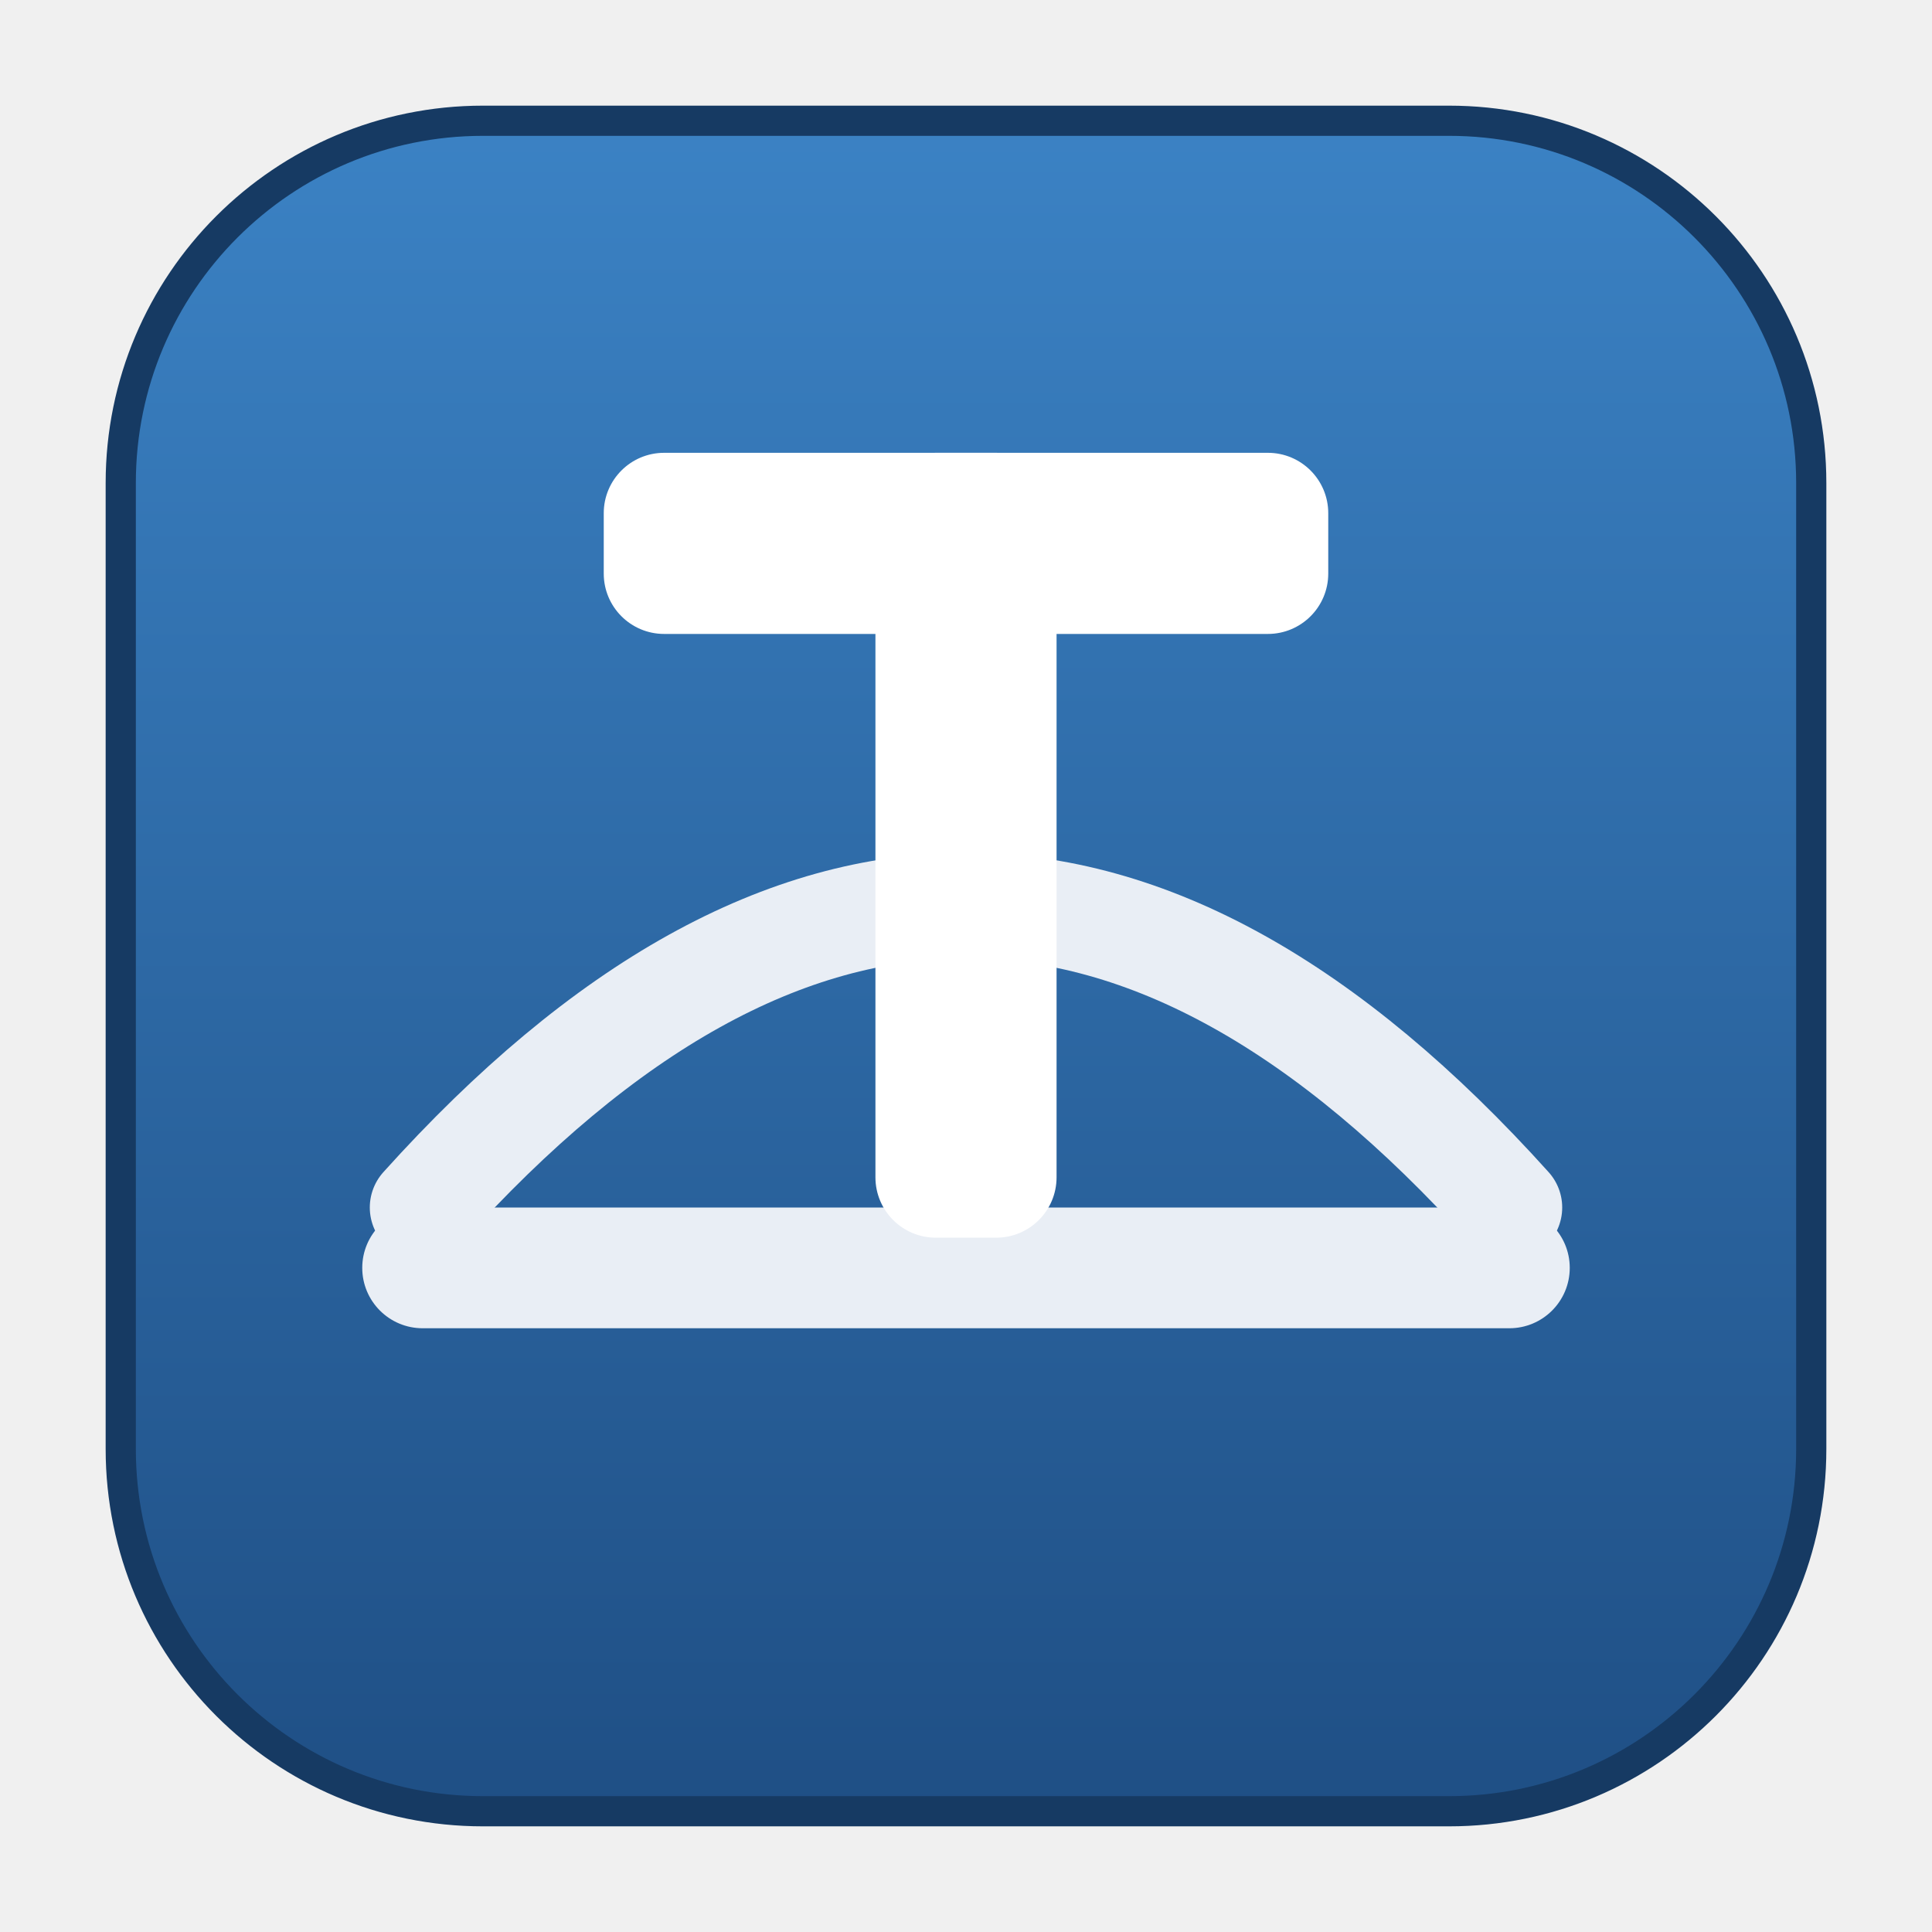
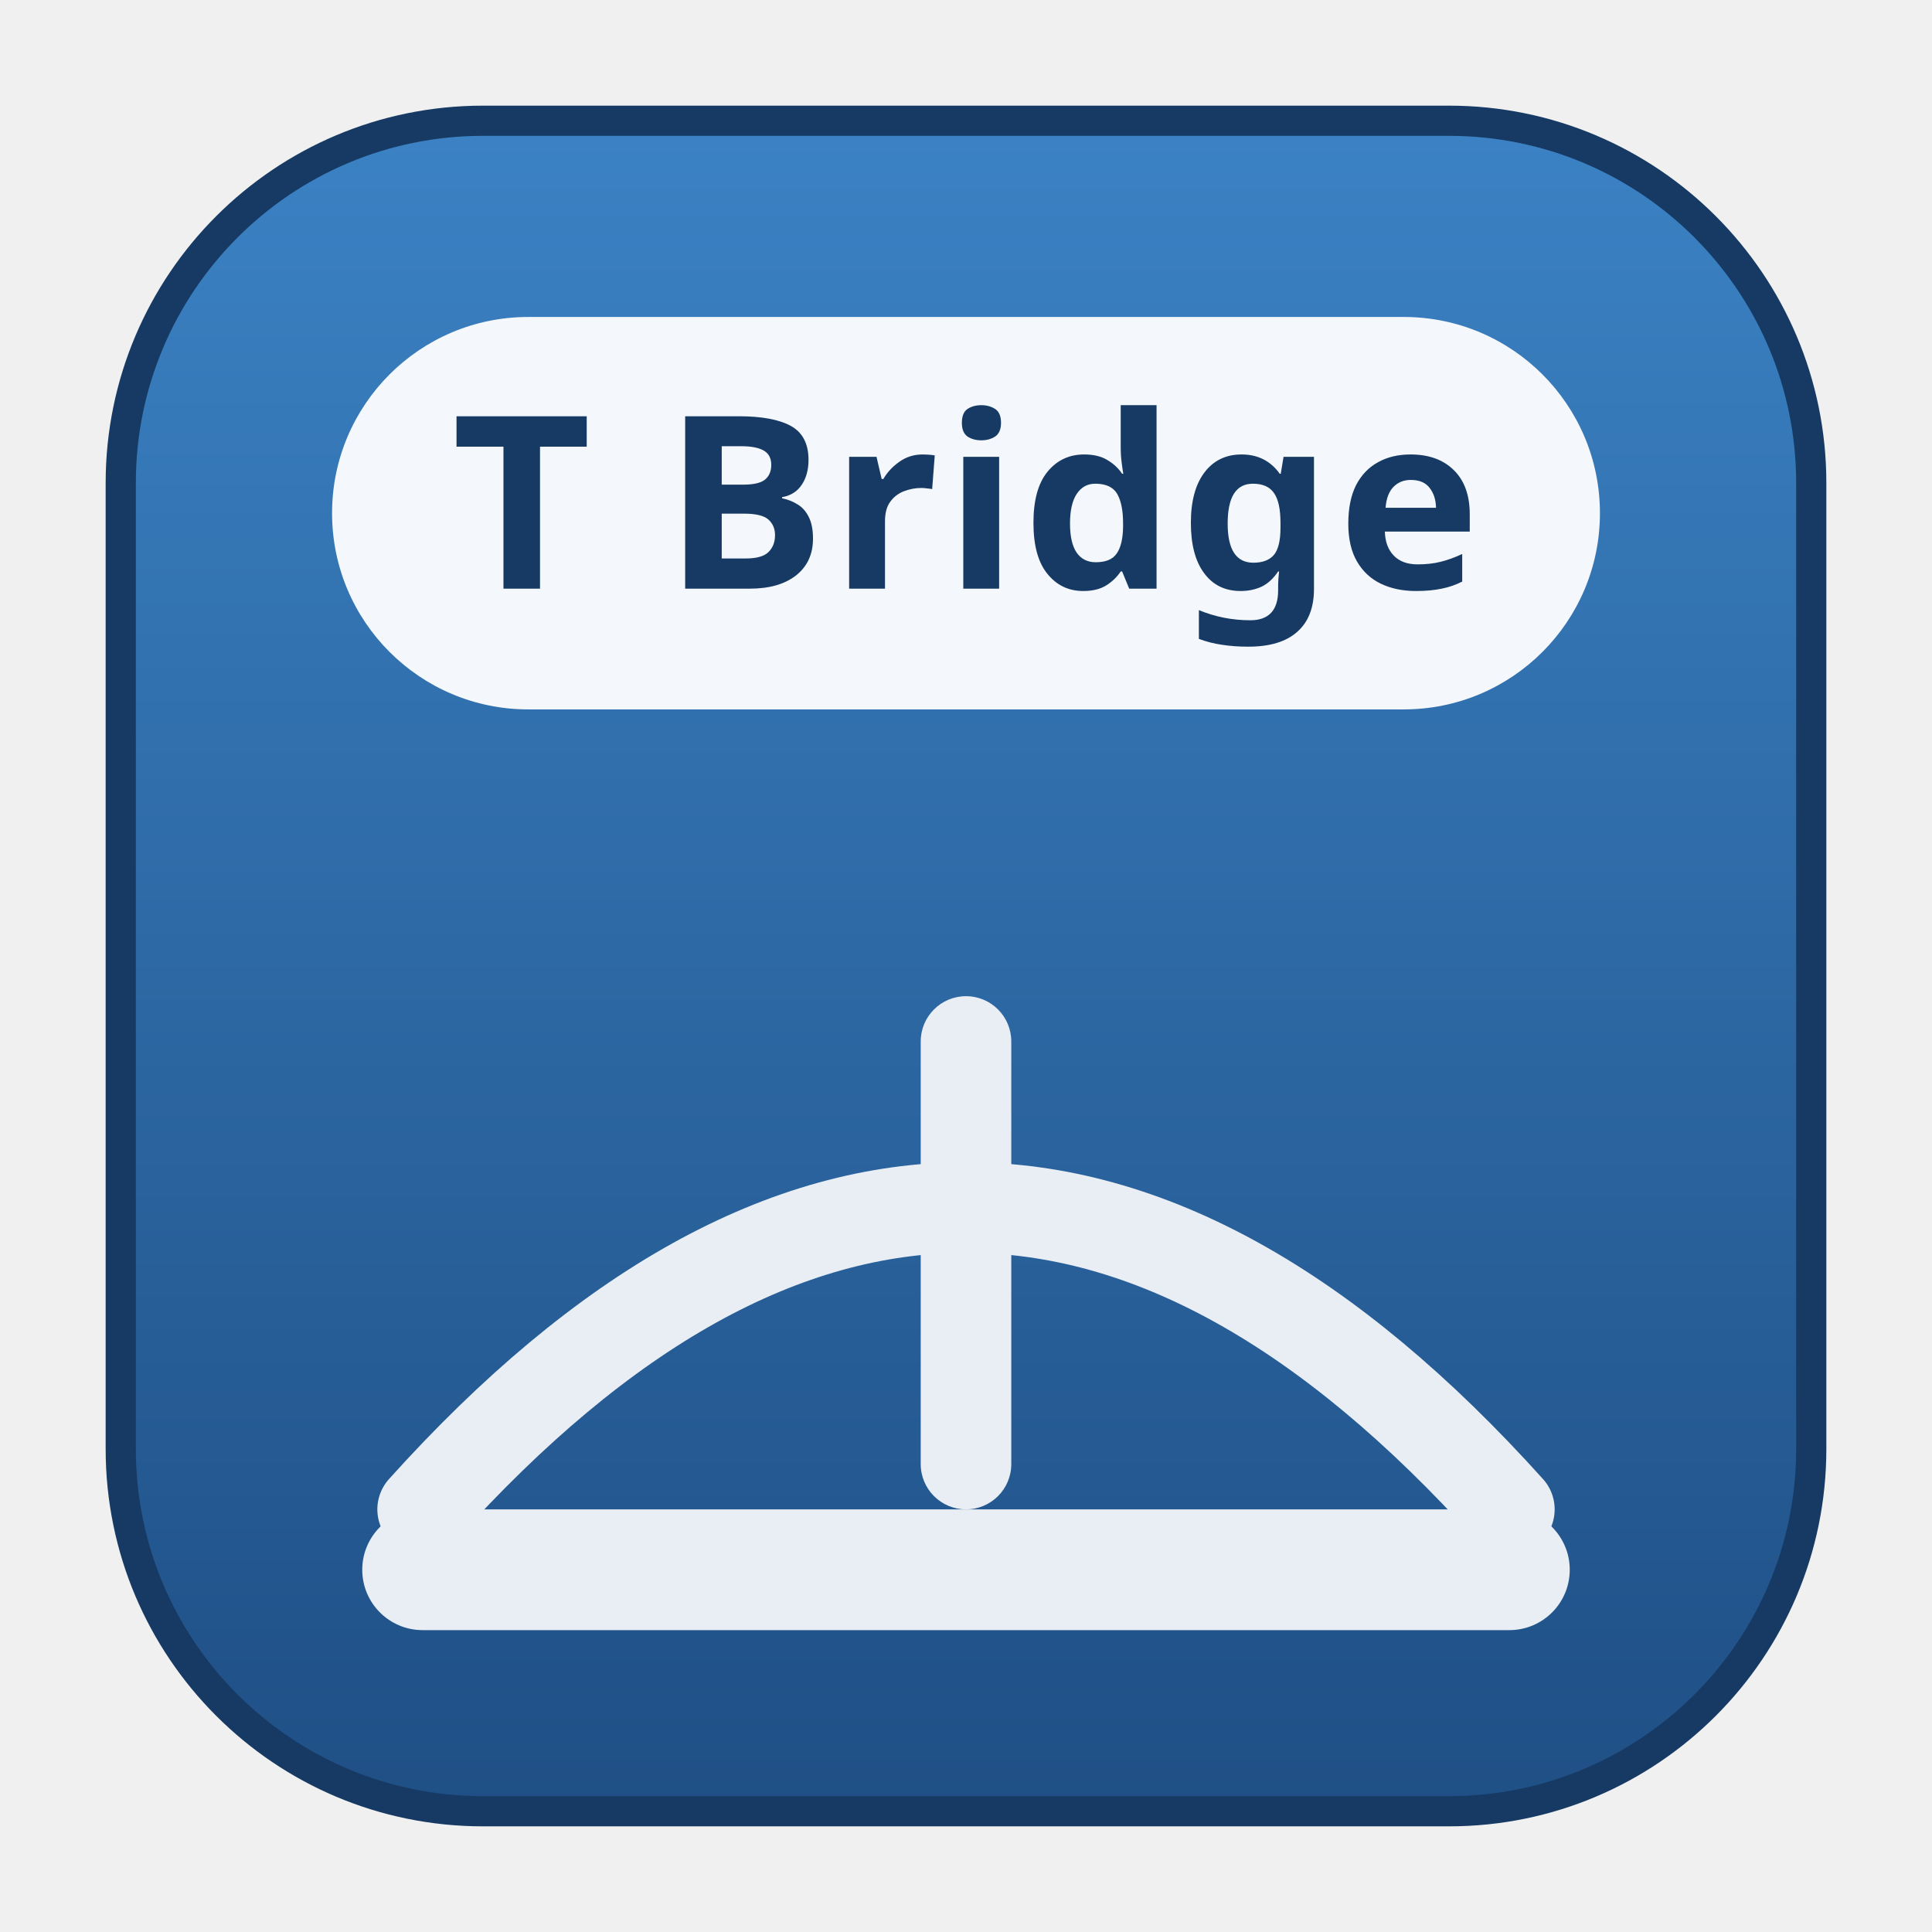
<svg xmlns="http://www.w3.org/2000/svg" width="128" height="128" viewBox="0 0 128 128">
  <defs>
    <linearGradient id="bg" x1="0" y1="0" x2="0" y2="1">
      <stop offset="0" stop-color="#3b82c4" />
      <stop offset="1" stop-color="#1f4f85" />
    </linearGradient>
  </defs>
  <rect x="8" y="8" width="112" height="112" rx="24" fill="url(#bg)" />
  <rect x="8" y="8" width="112" height="112" rx="24" fill="none" stroke="#163a63" stroke-width="2" />
-   <rect x="24" y="80" width="80" height="8" rx="4" fill="#e9eef5" />
-   <path d="M28 80 Q64 40 100 80" fill="none" stroke="#e9eef5" stroke-width="7" stroke-linecap="round" />
-   <rect x="40" y="30" width="48" height="12" rx="4" fill="#ffffff" />
-   <rect x="58" y="30" width="12" height="52" rx="4" fill="#ffffff" />
+   <rect x="22" y="21" width="84" height="26" rx="13" fill="#f4f7fb" />
+   <text x="64" y="39" text-anchor="middle" font-family="sans-serif" font-weight="700" font-size="16" letter-spacing="0.3" fill="#163a63">T Bridge</text>
+   <rect x="24" y="100" width="80" height="8" rx="4" fill="#e9eef5" />
+   <path d="M28 100 Q64 60 100 100" fill="none" stroke="#e9eef5" stroke-width="6" stroke-linecap="round" />
+   <rect x="61" y="66" width="6" height="34" rx="3" fill="#e9eef5" />
</svg>
